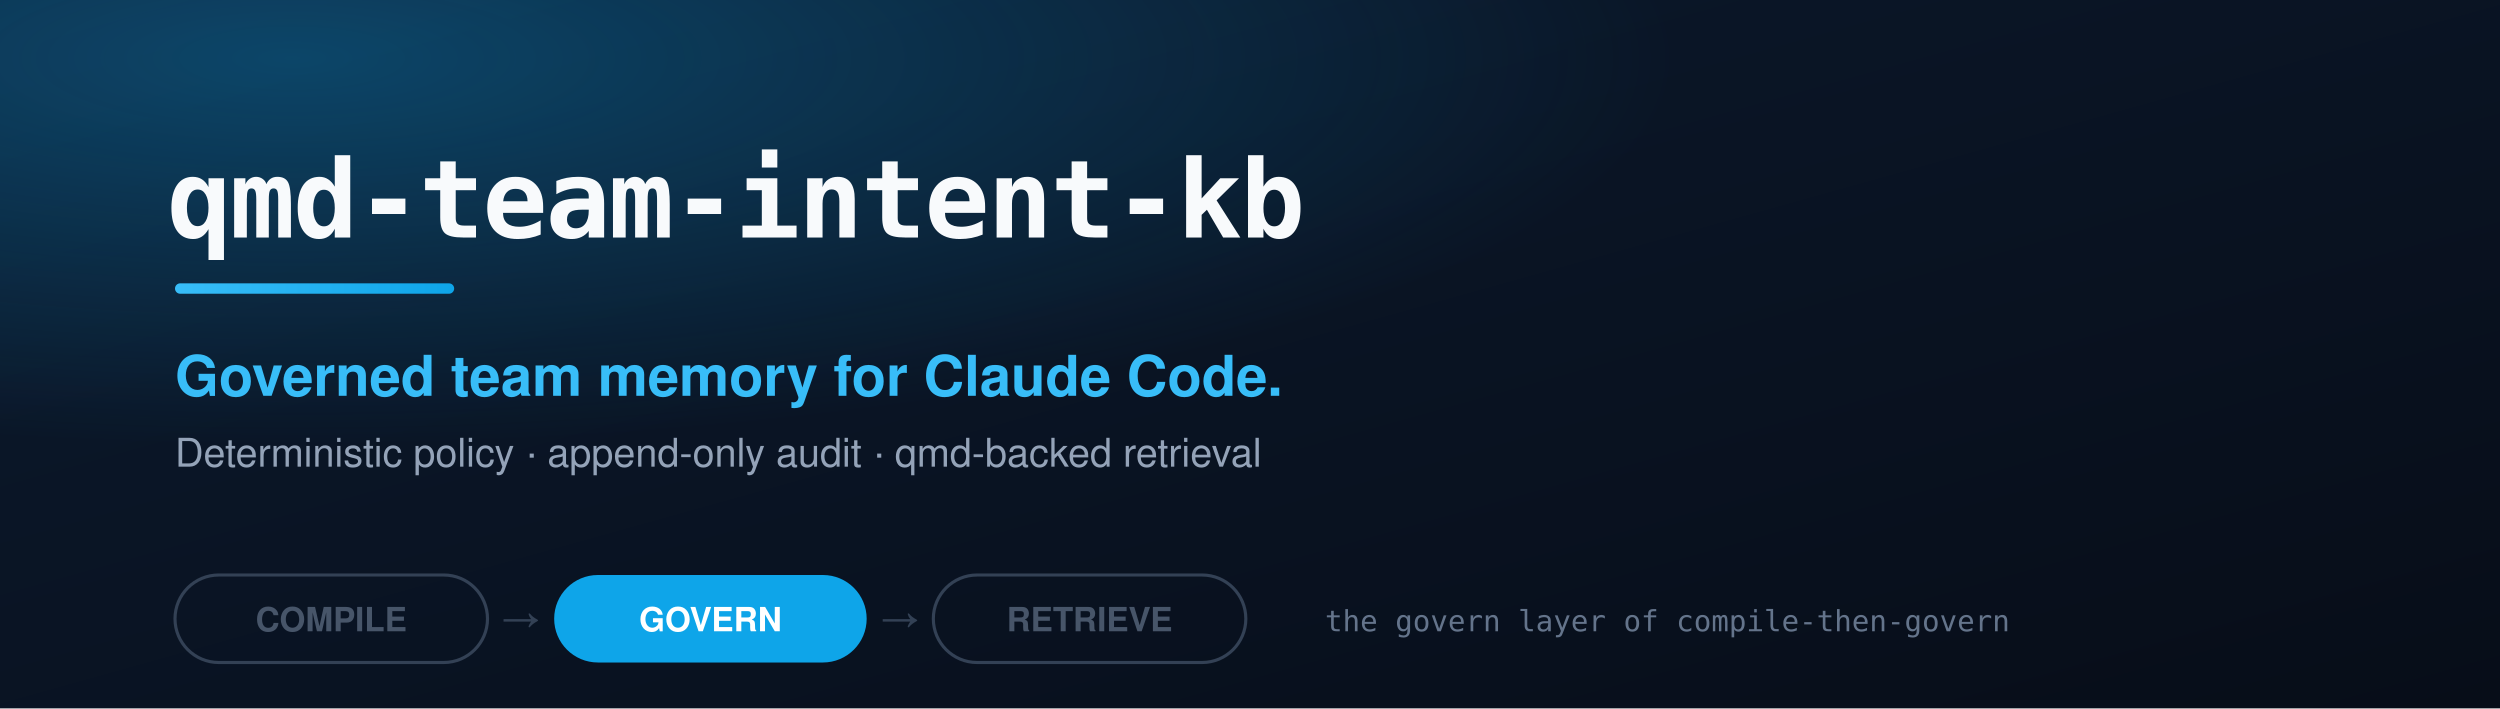
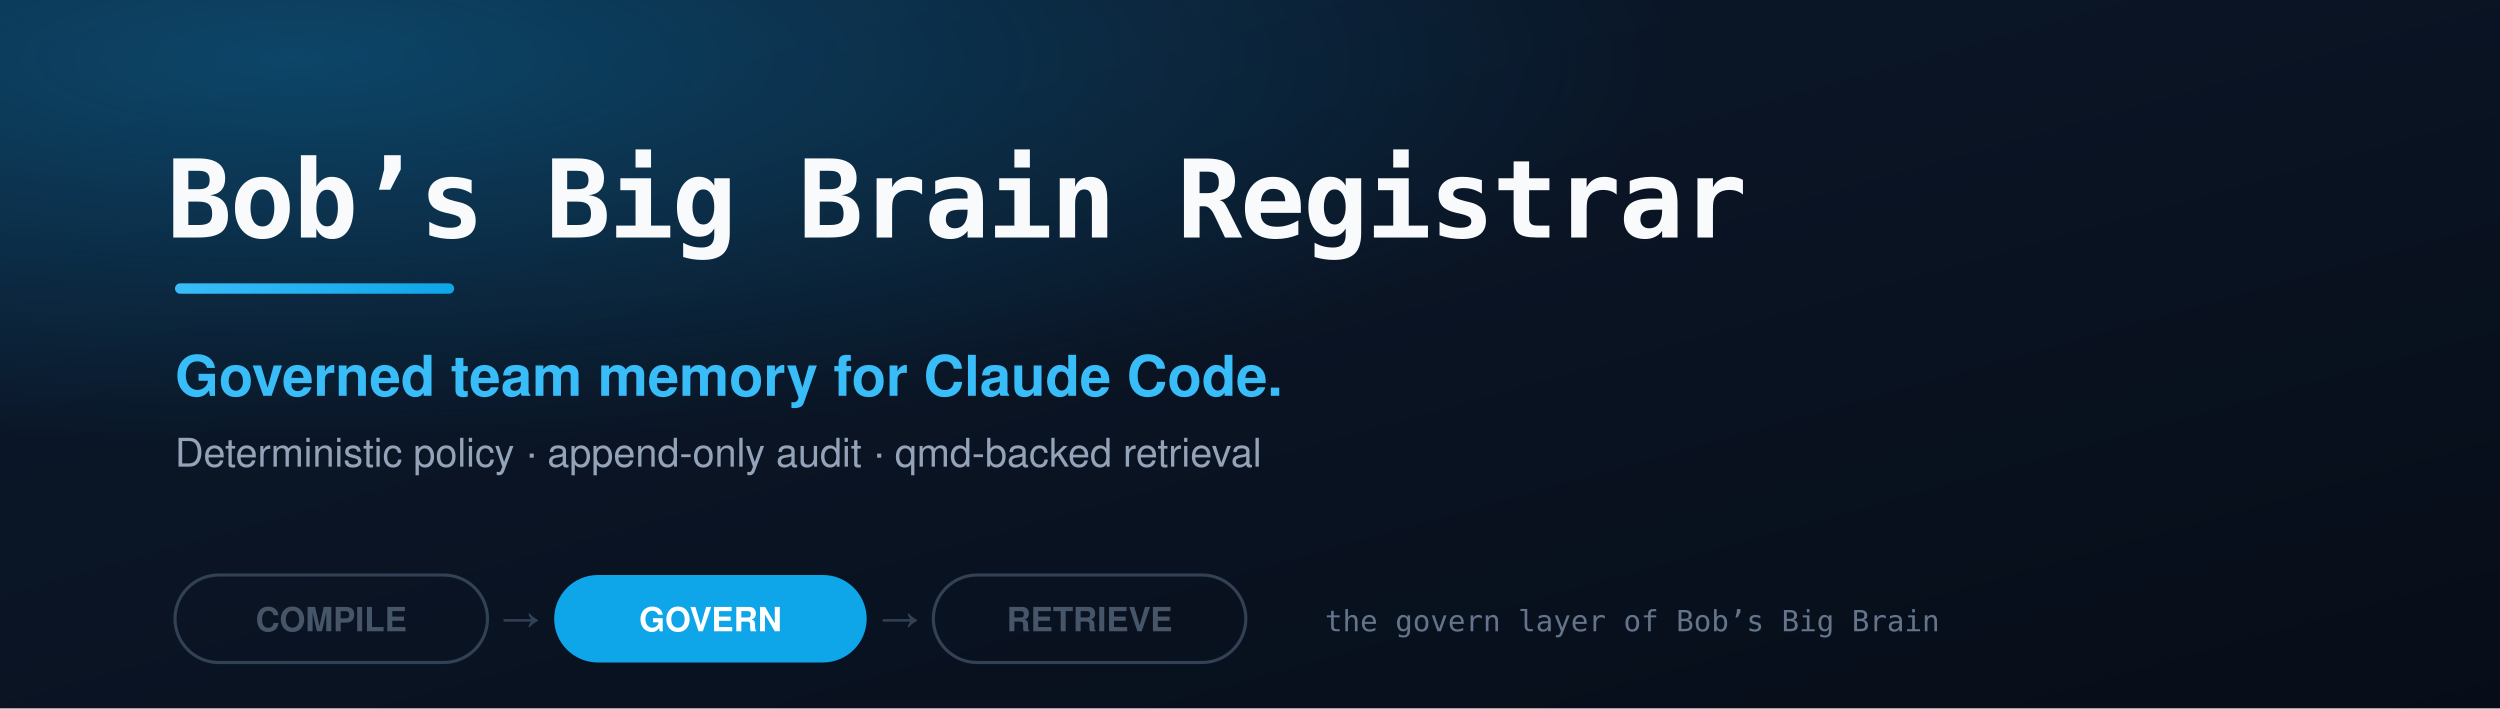
- <svg xmlns="http://www.w3.org/2000/svg" viewBox="0 0 1200 340" width="1200" height="340" role="img" aria-label="qmd-team-intent-kb — the govern layer. Governed team memory for Claude Code.">
+ <svg xmlns="http://www.w3.org/2000/svg" viewBox="0 0 1200 340" width="1200" height="340" role="img" aria-label="Bob’s Big Brain Registrar — the govern layer. Governed team memory for Claude Code.">
  <defs>
    <linearGradient id="bg" x1="0" y1="0" x2="1" y2="1">
      <stop offset="0" stop-color="#0c1a2e" />
      <stop offset="1" stop-color="#070d18" />
    </linearGradient>
    <radialGradient id="glow" cx="0.12" cy="0.08" r="0.55">
      <stop offset="0" stop-color="#0ea5e9" stop-opacity="0.32" />
      <stop offset="1" stop-color="#0ea5e9" stop-opacity="0" />
    </radialGradient>
    <linearGradient id="rule" x1="0" y1="0" x2="1" y2="0">
      <stop offset="0" stop-color="#38bdf8" />
      <stop offset="1" stop-color="#0ea5e9" />
    </linearGradient>
  </defs>
  <rect width="1200" height="340" fill="url(#bg)" />
  <rect width="1200" height="340" fill="url(#glow)" />
-   <text x="80" y="114" font-family="ui-monospace,SFMono-Regular,Menlo,Consolas,monospace" font-size="52" font-weight="700" fill="#f8fafc" letter-spacing="-1">qmd-team-intent-kb</text>
+   <text x="80" y="114" font-family="ui-monospace,SFMono-Regular,Menlo,Consolas,monospace" font-size="52" font-weight="700" fill="#f8fafc" letter-spacing="-1">Bob’s Big Brain Registrar</text>
  <rect x="84" y="136" width="134" height="5" rx="2.5" fill="url(#rule)" />
  <text x="84" y="190" font-family="-apple-system,BlinkMacSystemFont,'Segoe UI',Helvetica,Arial,sans-serif" font-size="27" font-weight="700" fill="#38bdf8">Governed team memory for Claude Code.</text>
  <text x="84" y="224" font-family="-apple-system,BlinkMacSystemFont,'Segoe UI',Helvetica,Arial,sans-serif" font-size="19" fill="#94a3b8">Deterministic policy  ·  append-only audit  ·  qmd-backed retrieval</text>
  <g font-family="-apple-system,BlinkMacSystemFont,'Segoe UI',Helvetica,Arial,sans-serif" font-size="16" font-weight="700">
    <rect x="84" y="276" width="150" height="42" rx="21" fill="none" stroke="#334155" stroke-width="1.5" />
    <text x="159" y="303" text-anchor="middle" fill="#475569">COMPILE</text>
    <text x="250" y="304" text-anchor="middle" fill="#334155" font-size="20">→</text>
    <rect x="266" y="276" width="150" height="42" rx="21" fill="#0ea5e9" />
    <text x="341" y="303" text-anchor="middle" fill="#ffffff">GOVERN</text>
    <text x="432" y="304" text-anchor="middle" fill="#334155" font-size="20">→</text>
    <rect x="448" y="276" width="150" height="42" rx="21" fill="none" stroke="#334155" stroke-width="1.5" />
    <text x="523" y="303" text-anchor="middle" fill="#475569">RETRIEVE</text>
  </g>
-   <text x="636" y="303" font-family="ui-monospace,SFMono-Regular,Menlo,Consolas,monospace" font-size="14" fill="#64748b">the govern layer of compile-then-govern</text>
+   <text x="636" y="303" font-family="ui-monospace,SFMono-Regular,Menlo,Consolas,monospace" font-size="14" fill="#64748b">the govern layer of Bob’s Big Brain</text>
</svg>
